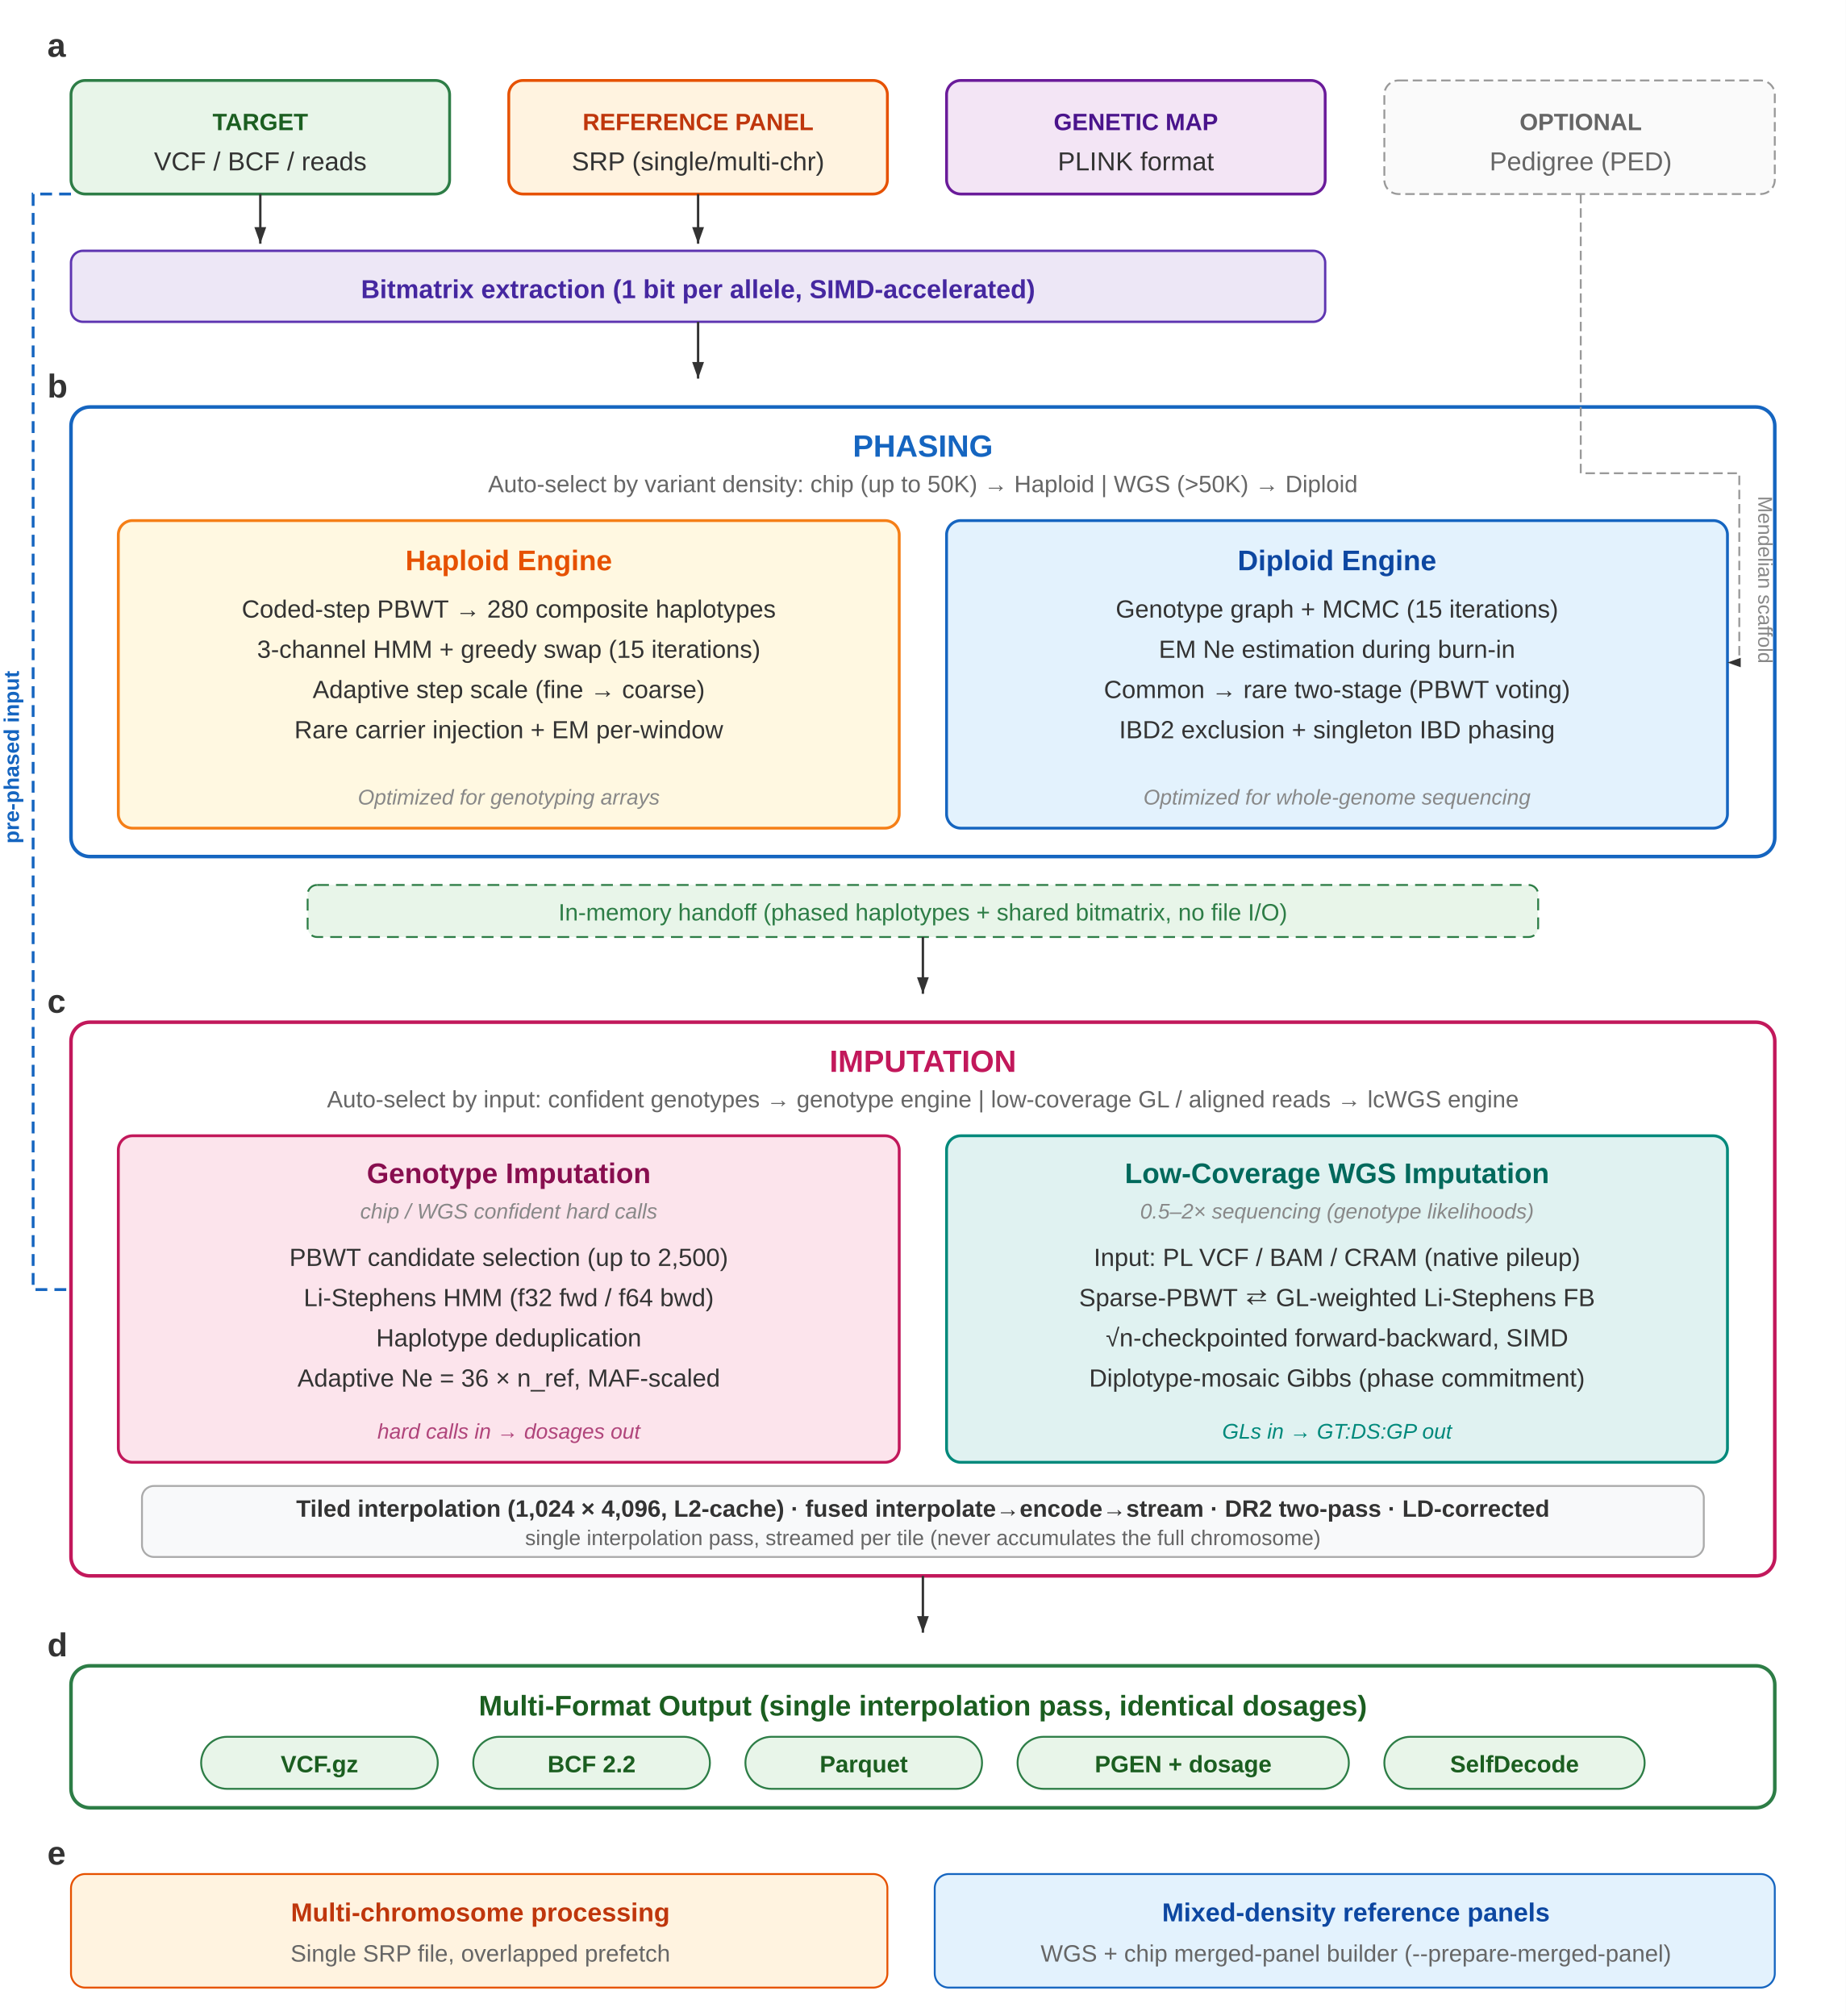
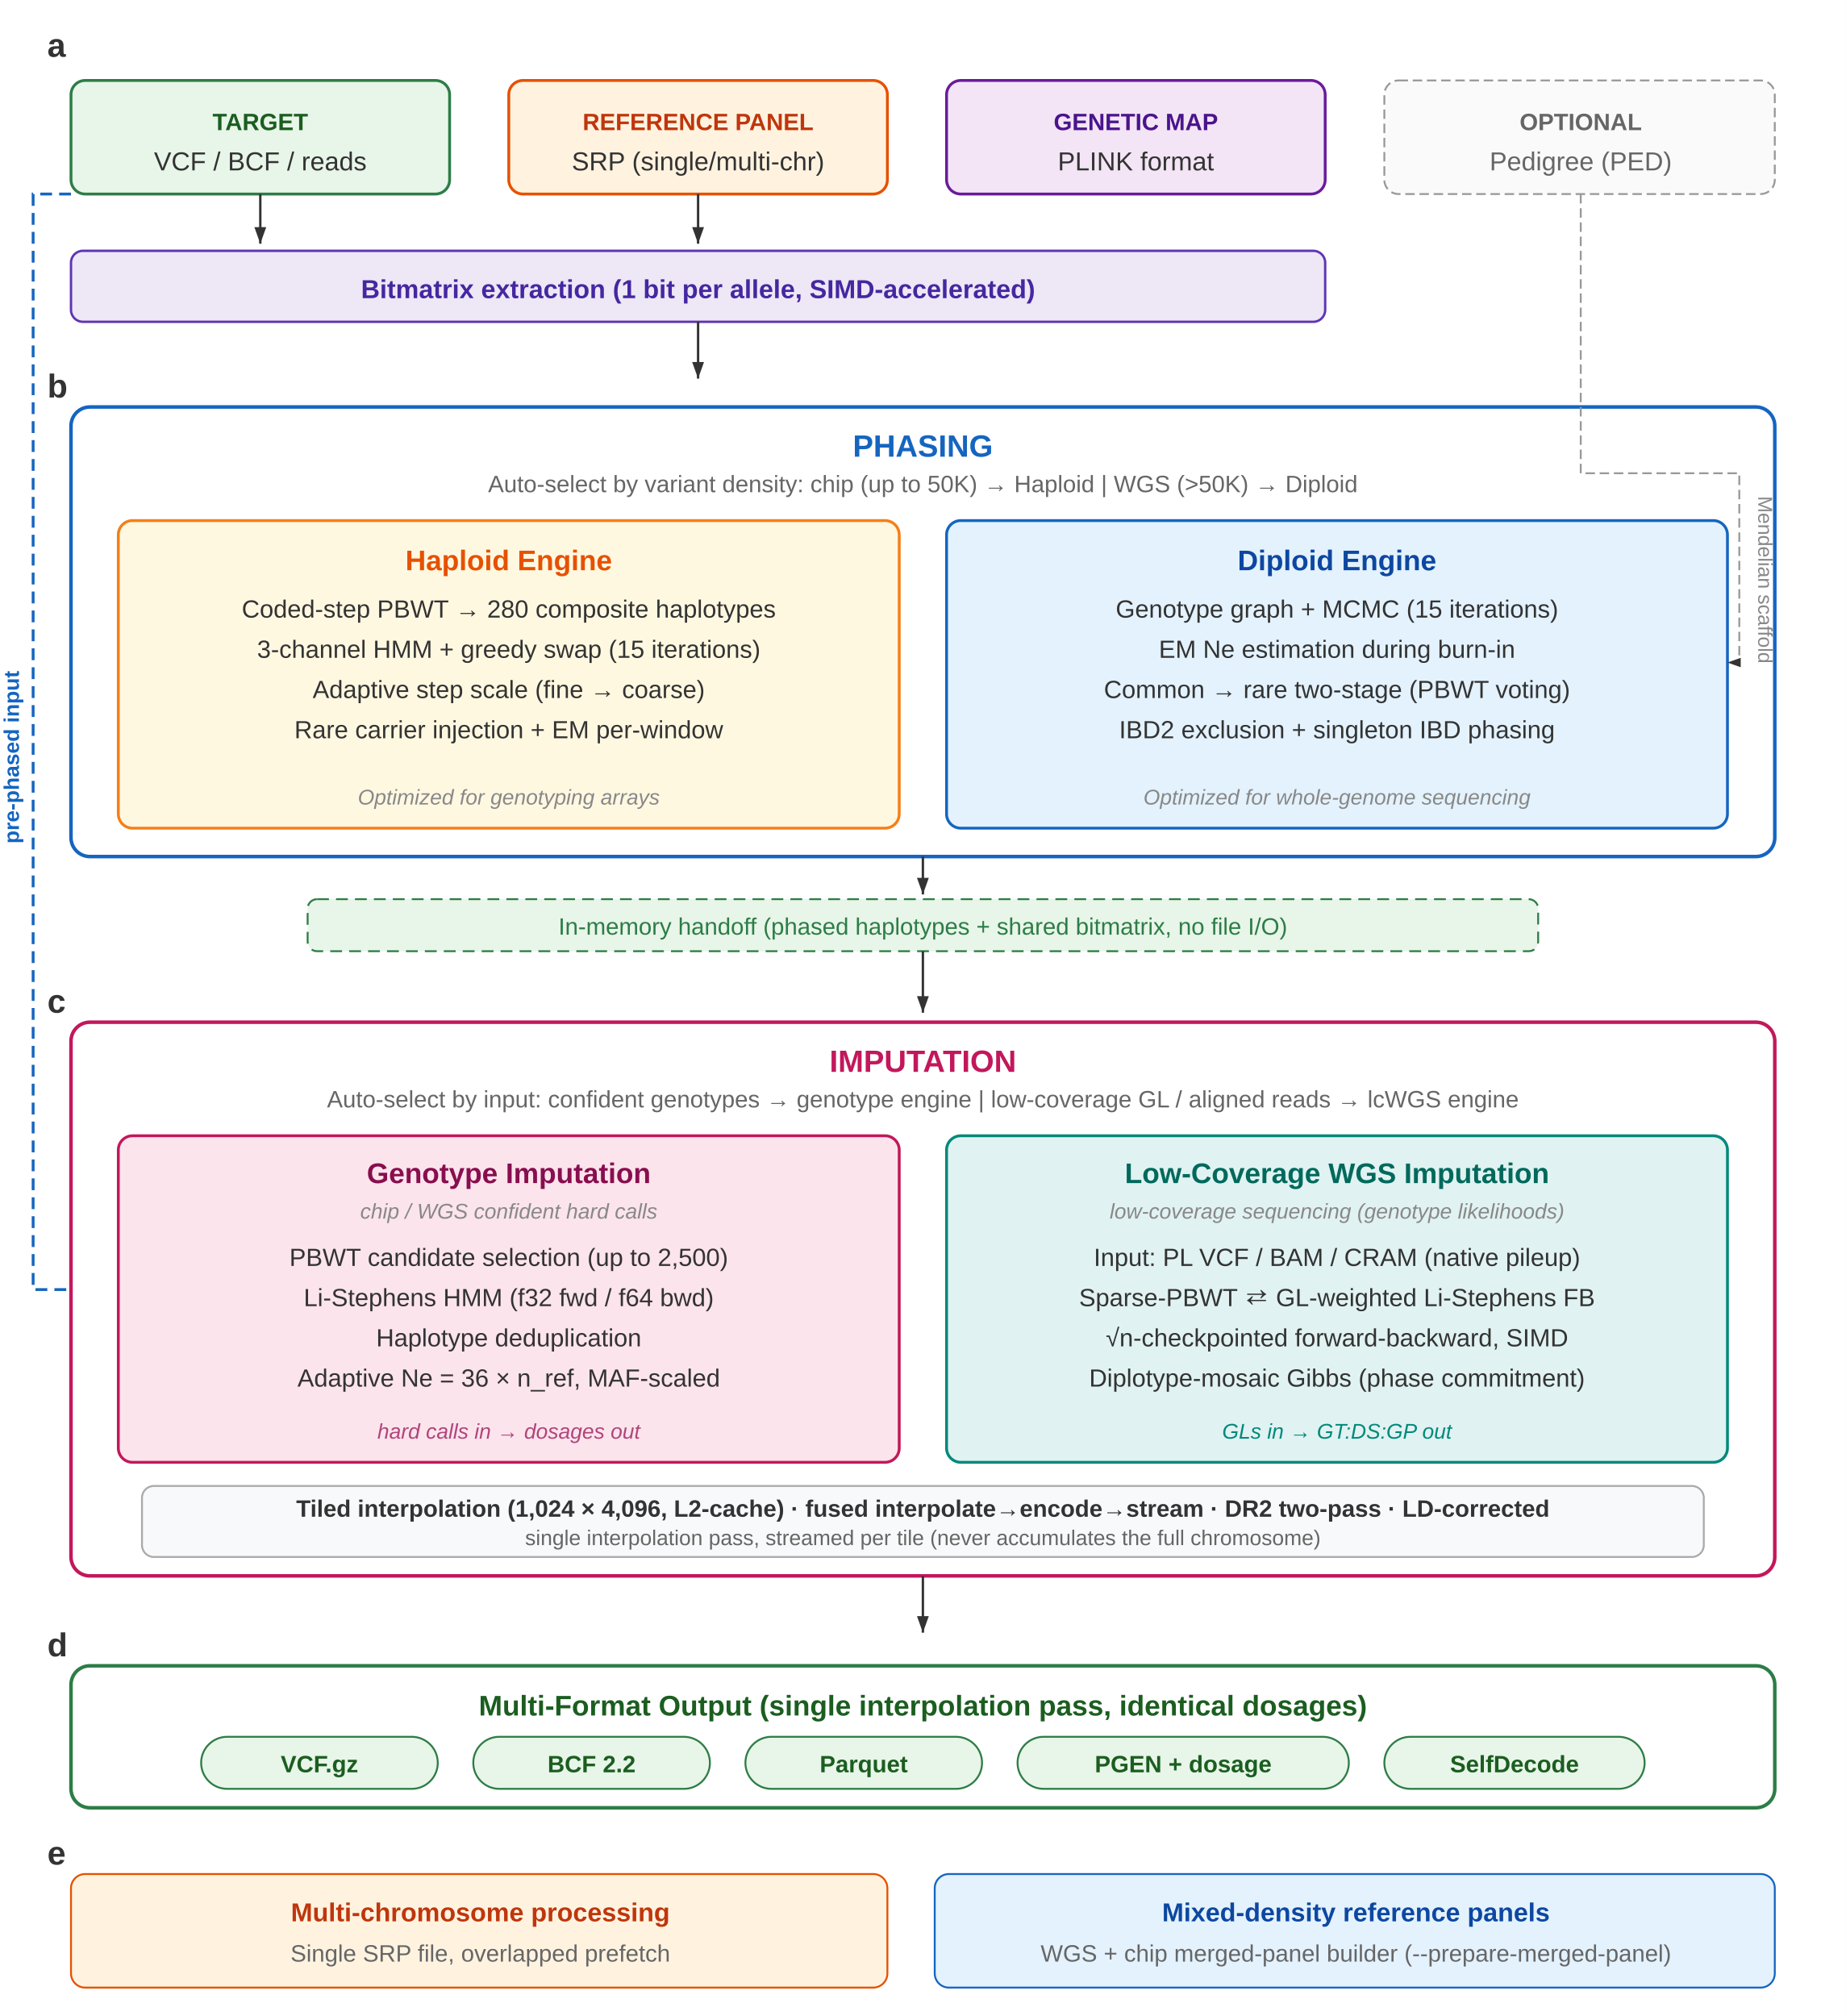
<svg xmlns="http://www.w3.org/2000/svg" viewBox="0 0 780 852" font-family="Arial, Helvetica, sans-serif">
  <defs>
    <marker id="a" markerWidth="7" markerHeight="5" refX="7" refY="2.5" orient="auto">
      <path d="M0,0 L7,2.5 L0,5" fill="#333" />
    </marker>
  </defs>
  <rect width="780" height="852" fill="#fff" />
  <text x="20" y="24" fill="#333" font-size="14" font-weight="700">a</text>
  <rect x="30" y="34" width="160" height="48" rx="6" fill="#e8f5e9" stroke="#2d7d46" stroke-width="1.2" />
  <text x="110" y="55" text-anchor="middle" fill="#1b5e20" font-size="10" font-weight="700">TARGET</text>
  <text x="110" y="72" text-anchor="middle" fill="#333" font-size="11">VCF / BCF / reads</text>
  <rect x="215" y="34" width="160" height="48" rx="6" fill="#fff3e0" stroke="#e65100" stroke-width="1.2" />
  <text x="295" y="55" text-anchor="middle" fill="#bf360c" font-size="10" font-weight="700">REFERENCE PANEL</text>
  <text x="295" y="72" text-anchor="middle" fill="#333" font-size="11">SRP (single/multi-chr)</text>
  <rect x="400" y="34" width="160" height="48" rx="6" fill="#f3e5f5" stroke="#6a1b9a" stroke-width="1.2" />
  <text x="480" y="55" text-anchor="middle" fill="#4a148c" font-size="10" font-weight="700">GENETIC MAP</text>
  <text x="480" y="72" text-anchor="middle" fill="#333" font-size="11">PLINK format</text>
  <rect x="585" y="34" width="165" height="48" rx="6" fill="#fafafa" stroke="#999" stroke-width="0.8" stroke-dasharray="4,2" />
  <text x="668" y="55" text-anchor="middle" fill="#666" font-size="10" font-weight="700">OPTIONAL</text>
  <text x="668" y="72" text-anchor="middle" fill="#666" font-size="11">Pedigree (PED)</text>
  <line x1="110" y1="82" x2="110" y2="103" stroke="#333" stroke-width="1" marker-end="url(#a)" />
  <line x1="295" y1="82" x2="295" y2="103" stroke="#333" stroke-width="1" marker-end="url(#a)" />
  <rect x="30" y="106" width="530" height="30" rx="5" fill="#ede7f6" stroke="#5e35b1" stroke-width="1" />
  <text x="295" y="126" text-anchor="middle" fill="#4527a0" font-size="11" font-weight="600">Bitmatrix extraction (1 bit per allele, SIMD-accelerated)</text>
  <line x1="295" y1="136" x2="295" y2="160" stroke="#333" stroke-width="1" marker-end="url(#a)" />
  <text x="20" y="168" fill="#333" font-size="14" font-weight="700">b</text>
  <rect x="30" y="172" width="720" height="190" rx="8" fill="#fff" stroke="#1565c0" stroke-width="1.5" />
  <text x="390" y="193" text-anchor="middle" fill="#1565c0" font-size="13" font-weight="700">PHASING</text>
  <text x="390" y="208" text-anchor="middle" fill="#666" font-size="10">Auto-select by variant density: chip (up to 50K) → Haploid | WGS (&gt;50K) → Diploid</text>
  <rect x="50" y="220" width="330" height="130" rx="6" fill="#fff8e1" stroke="#f57f17" stroke-width="1.2" />
  <text x="215" y="241" text-anchor="middle" fill="#e65100" font-size="12" font-weight="700">Haploid Engine</text>
  <text x="215" y="261" text-anchor="middle" fill="#333" font-size="10.5">Coded-step PBWT → 280 composite haplotypes</text>
  <text x="215" y="278" text-anchor="middle" fill="#333" font-size="10.5">3-channel HMM + greedy swap (15 iterations)</text>
  <text x="215" y="295" text-anchor="middle" fill="#333" font-size="10.5">Adaptive step scale (fine → coarse)</text>
  <text x="215" y="312" text-anchor="middle" fill="#333" font-size="10.5">Rare carrier injection + EM per-window</text>
  <text x="215" y="340" text-anchor="middle" fill="#888" font-size="9" font-style="italic">Optimized for genotyping arrays</text>
  <rect x="400" y="220" width="330" height="130" rx="6" fill="#e3f2fd" stroke="#1565c0" stroke-width="1.2" />
  <text x="565" y="241" text-anchor="middle" fill="#0d47a1" font-size="12" font-weight="700">Diploid Engine</text>
  <text x="565" y="261" text-anchor="middle" fill="#333" font-size="10.5">Genotype graph + MCMC (15 iterations)</text>
  <text x="565" y="278" text-anchor="middle" fill="#333" font-size="10.5">EM Ne estimation during burn-in</text>
  <text x="565" y="295" text-anchor="middle" fill="#333" font-size="10.5">Common → rare two-stage (PBWT voting)</text>
  <text x="565" y="312" text-anchor="middle" fill="#333" font-size="10.5">IBD2 exclusion + singleton IBD phasing</text>
  <text x="565" y="340" text-anchor="middle" fill="#888" font-size="9" font-style="italic">Optimized for whole-genome sequencing</text>
  <path d="M668 82 L668 200 L735 200 L735 280 L730 280" fill="none" stroke="#999" stroke-width="0.8" stroke-dasharray="4,2" marker-end="url(#a)" />
  <text x="743" y="245" fill="#888" font-size="8.5" transform="rotate(90,743,245)" text-anchor="middle">Mendelian scaffold</text>
  <path d="M30 82 L14 82 L14 545 L48 545" fill="none" stroke="#1565c0" stroke-width="1.2" stroke-dasharray="5,3" marker-end="url(#a)" />
  <text x="8" y="320" fill="#1565c0" font-size="9" font-weight="600" transform="rotate(-90,8,320)" text-anchor="middle">pre-phased input</text>
-   <rect x="130" y="374" width="520" height="22" rx="4" fill="#e8f5e9" stroke="#2d7d46" stroke-width="0.8" stroke-dasharray="5,3" />
-   <text x="390" y="389" text-anchor="middle" fill="#2d7d46" font-size="10">In-memory handoff (phased haplotypes + shared bitmatrix, no file I/O)</text>
-   <line x1="390" y1="396" x2="390" y2="420" stroke="#333" stroke-width="1" marker-end="url(#a)" />
+   <line x1="390" y1="362" x2="390" y2="378" stroke="#333" stroke-width="1" marker-end="url(#a)" />
+   <rect x="130" y="380" width="520" height="22" rx="4" fill="#e8f5e9" stroke="#2d7d46" stroke-width="0.8" stroke-dasharray="5,3" />
+   <text x="390" y="395" text-anchor="middle" fill="#2d7d46" font-size="10">In-memory handoff (phased haplotypes + shared bitmatrix, no file I/O)</text>
+   <line x1="390" y1="402" x2="390" y2="428" stroke="#333" stroke-width="1" marker-end="url(#a)" />
  <text x="20" y="428" fill="#333" font-size="14" font-weight="700">c</text>
  <rect x="30" y="432" width="720" height="234" rx="8" fill="#fff" stroke="#c2185b" stroke-width="1.5" />
  <text x="390" y="453" text-anchor="middle" fill="#c2185b" font-size="13" font-weight="700">IMPUTATION</text>
  <text x="390" y="468" text-anchor="middle" fill="#666" font-size="10">Auto-select by input: confident genotypes → genotype engine | low-coverage GL / aligned reads → lcWGS engine</text>
  <rect x="50" y="480" width="330" height="138" rx="6" fill="#fce4ec" stroke="#c2185b" stroke-width="1.2" />
  <text x="215" y="500" text-anchor="middle" fill="#880e4f" font-size="12" font-weight="700">Genotype Imputation</text>
  <text x="215" y="515" text-anchor="middle" fill="#888" font-size="9" font-style="italic">chip / WGS confident hard calls</text>
  <text x="215" y="535" text-anchor="middle" fill="#333" font-size="10.5">PBWT candidate selection (up to 2,500)</text>
  <text x="215" y="552" text-anchor="middle" fill="#333" font-size="10.5">Li-Stephens HMM (f32 fwd / f64 bwd)</text>
  <text x="215" y="569" text-anchor="middle" fill="#333" font-size="10.5">Haplotype deduplication</text>
  <text x="215" y="586" text-anchor="middle" fill="#333" font-size="10.5">Adaptive Ne = 36 × n_ref, MAF-scaled</text>
  <text x="215" y="608" text-anchor="middle" fill="#b0457b" font-size="9" font-style="italic">hard calls in → dosages out</text>
  <rect x="400" y="480" width="330" height="138" rx="6" fill="#e0f2f1" stroke="#00897b" stroke-width="1.2" />
  <text x="565" y="500" text-anchor="middle" fill="#00695c" font-size="12" font-weight="700">Low-Coverage WGS Imputation</text>
-   <text x="565" y="515" text-anchor="middle" fill="#888" font-size="9" font-style="italic">0.5–2× sequencing (genotype likelihoods)</text>
+   <text x="565" y="515" text-anchor="middle" fill="#888" font-size="9" font-style="italic">low-coverage sequencing (genotype likelihoods)</text>
  <text x="565" y="535" text-anchor="middle" fill="#333" font-size="10.5">Input: PL VCF / BAM / CRAM (native pileup)</text>
  <text x="565" y="552" text-anchor="middle" fill="#333" font-size="10.5">Sparse-PBWT ⇄ GL-weighted Li-Stephens FB</text>
  <text x="565" y="569" text-anchor="middle" fill="#333" font-size="10.5">√n-checkpointed forward-backward, SIMD</text>
  <text x="565" y="586" text-anchor="middle" fill="#333" font-size="10.5">Diplotype-mosaic Gibbs (phase commitment)</text>
  <text x="565" y="608" text-anchor="middle" fill="#00897b" font-size="9" font-style="italic">GLs in → GT:DS:GP out</text>
  <rect x="60" y="628" width="660" height="30" rx="5" fill="#f8f9fa" stroke="#aaa" stroke-width="0.8" />
  <text x="390" y="641" text-anchor="middle" fill="#333" font-size="10" font-weight="600">Tiled interpolation (1,024 × 4,096, L2-cache) · fused interpolate→encode→stream · DR2 two-pass · LD-corrected</text>
  <text x="390" y="653" text-anchor="middle" fill="#666" font-size="9">single interpolation pass, streamed per tile (never accumulates the full chromosome)</text>
  <line x1="390" y1="666" x2="390" y2="690" stroke="#333" stroke-width="1" marker-end="url(#a)" />
  <text x="20" y="700" fill="#333" font-size="14" font-weight="700">d</text>
  <rect x="30" y="704" width="720" height="60" rx="8" fill="#fff" stroke="#2d7d46" stroke-width="1.5" />
  <text x="390" y="725" text-anchor="middle" fill="#1b5e20" font-size="12" font-weight="700">Multi-Format Output (single interpolation pass, identical dosages)</text>
  <rect x="85" y="734" width="100" height="22" rx="11" fill="#e8f5e9" stroke="#2d7d46" stroke-width="0.8" />
  <text x="135" y="749" text-anchor="middle" fill="#1b5e20" font-size="10" font-weight="600">VCF.gz</text>
  <rect x="200" y="734" width="100" height="22" rx="11" fill="#e8f5e9" stroke="#2d7d46" stroke-width="0.8" />
  <text x="250" y="749" text-anchor="middle" fill="#1b5e20" font-size="10" font-weight="600">BCF 2.2</text>
  <rect x="315" y="734" width="100" height="22" rx="11" fill="#e8f5e9" stroke="#2d7d46" stroke-width="0.8" />
  <text x="365" y="749" text-anchor="middle" fill="#1b5e20" font-size="10" font-weight="600">Parquet</text>
  <rect x="430" y="734" width="140" height="22" rx="11" fill="#e8f5e9" stroke="#2d7d46" stroke-width="0.8" />
  <text x="500" y="749" text-anchor="middle" fill="#1b5e20" font-size="10" font-weight="600">PGEN + dosage</text>
  <rect x="585" y="734" width="110" height="22" rx="11" fill="#e8f5e9" stroke="#2d7d46" stroke-width="0.8" />
  <text x="640" y="749" text-anchor="middle" fill="#1b5e20" font-size="10" font-weight="600">SelfDecode</text>
  <text x="20" y="788" fill="#333" font-size="14" font-weight="700">e</text>
  <rect x="30" y="792" width="345" height="48" rx="6" fill="#fff3e0" stroke="#e65100" stroke-width="0.8" />
  <text x="203" y="812" text-anchor="middle" fill="#bf360c" font-size="11" font-weight="600">Multi-chromosome processing</text>
  <text x="203" y="829" text-anchor="middle" fill="#666" font-size="10">Single SRP file, overlapped prefetch</text>
  <rect x="395" y="792" width="355" height="48" rx="6" fill="#e3f2fd" stroke="#1565c0" stroke-width="0.8" />
  <text x="573" y="812" text-anchor="middle" fill="#0d47a1" font-size="11" font-weight="600">Mixed-density reference panels</text>
  <text x="573" y="829" text-anchor="middle" fill="#666" font-size="10">WGS + chip merged-panel builder (--prepare-merged-panel)</text>
</svg>
